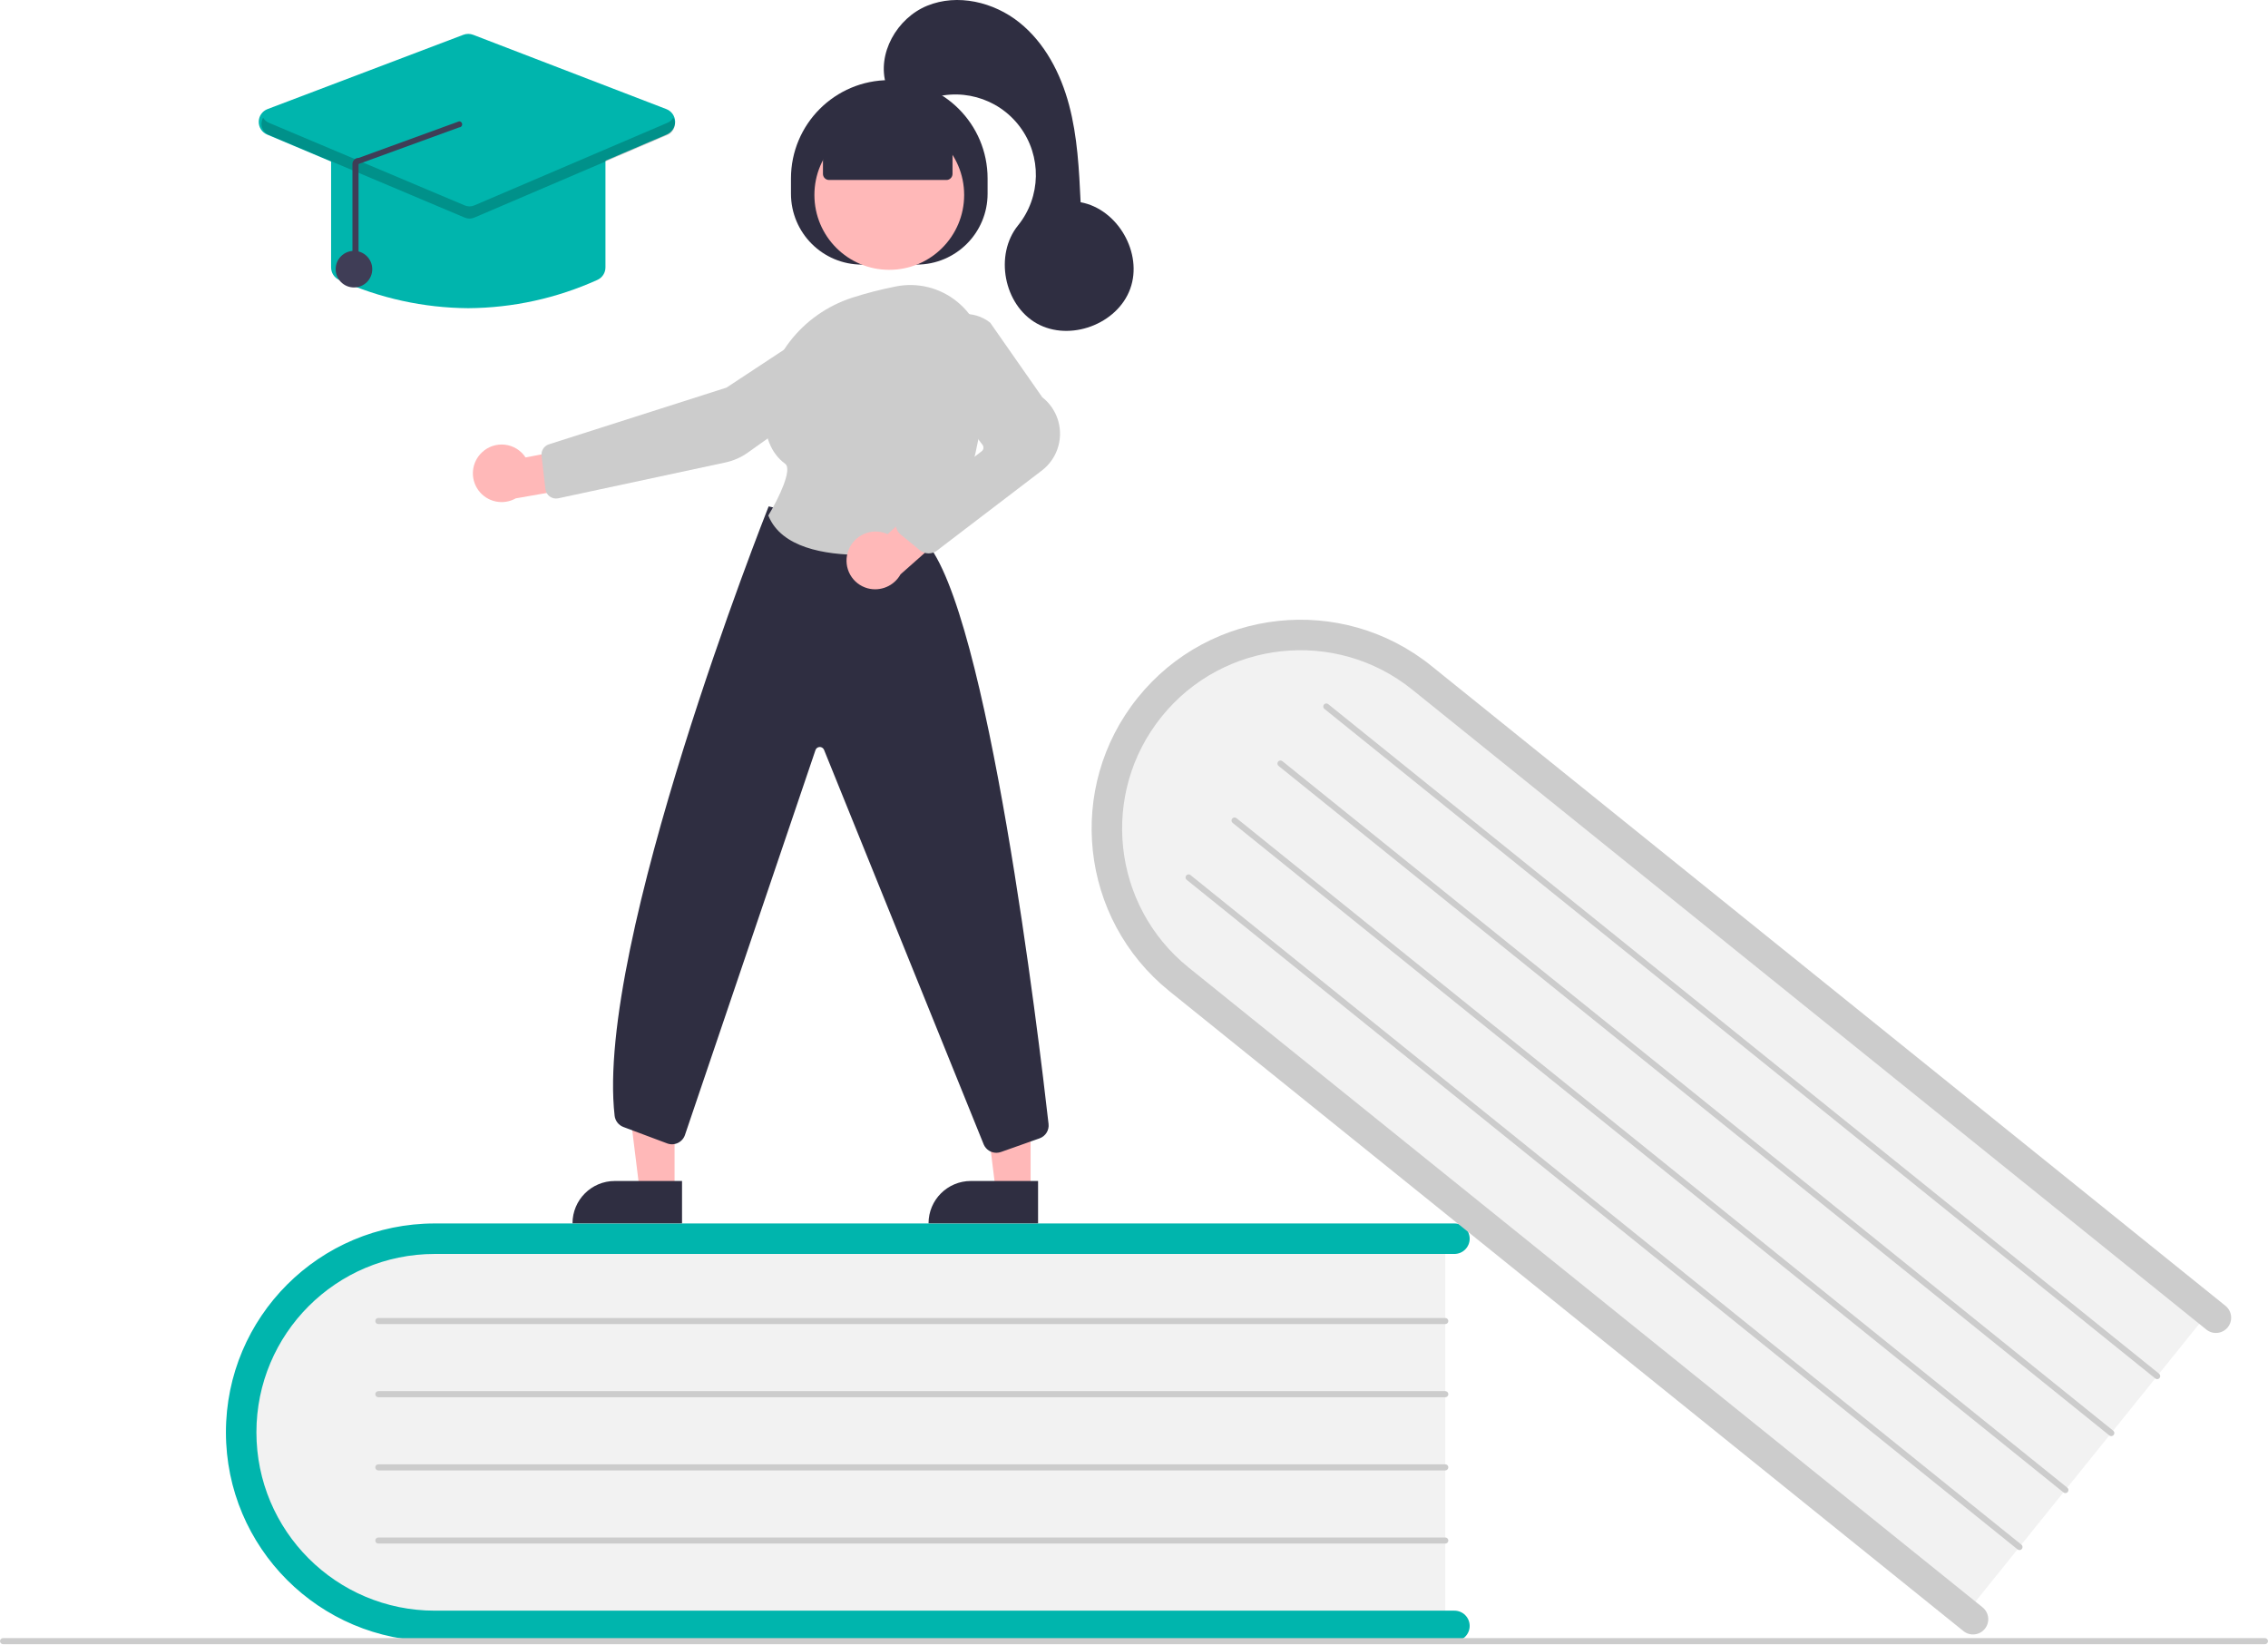
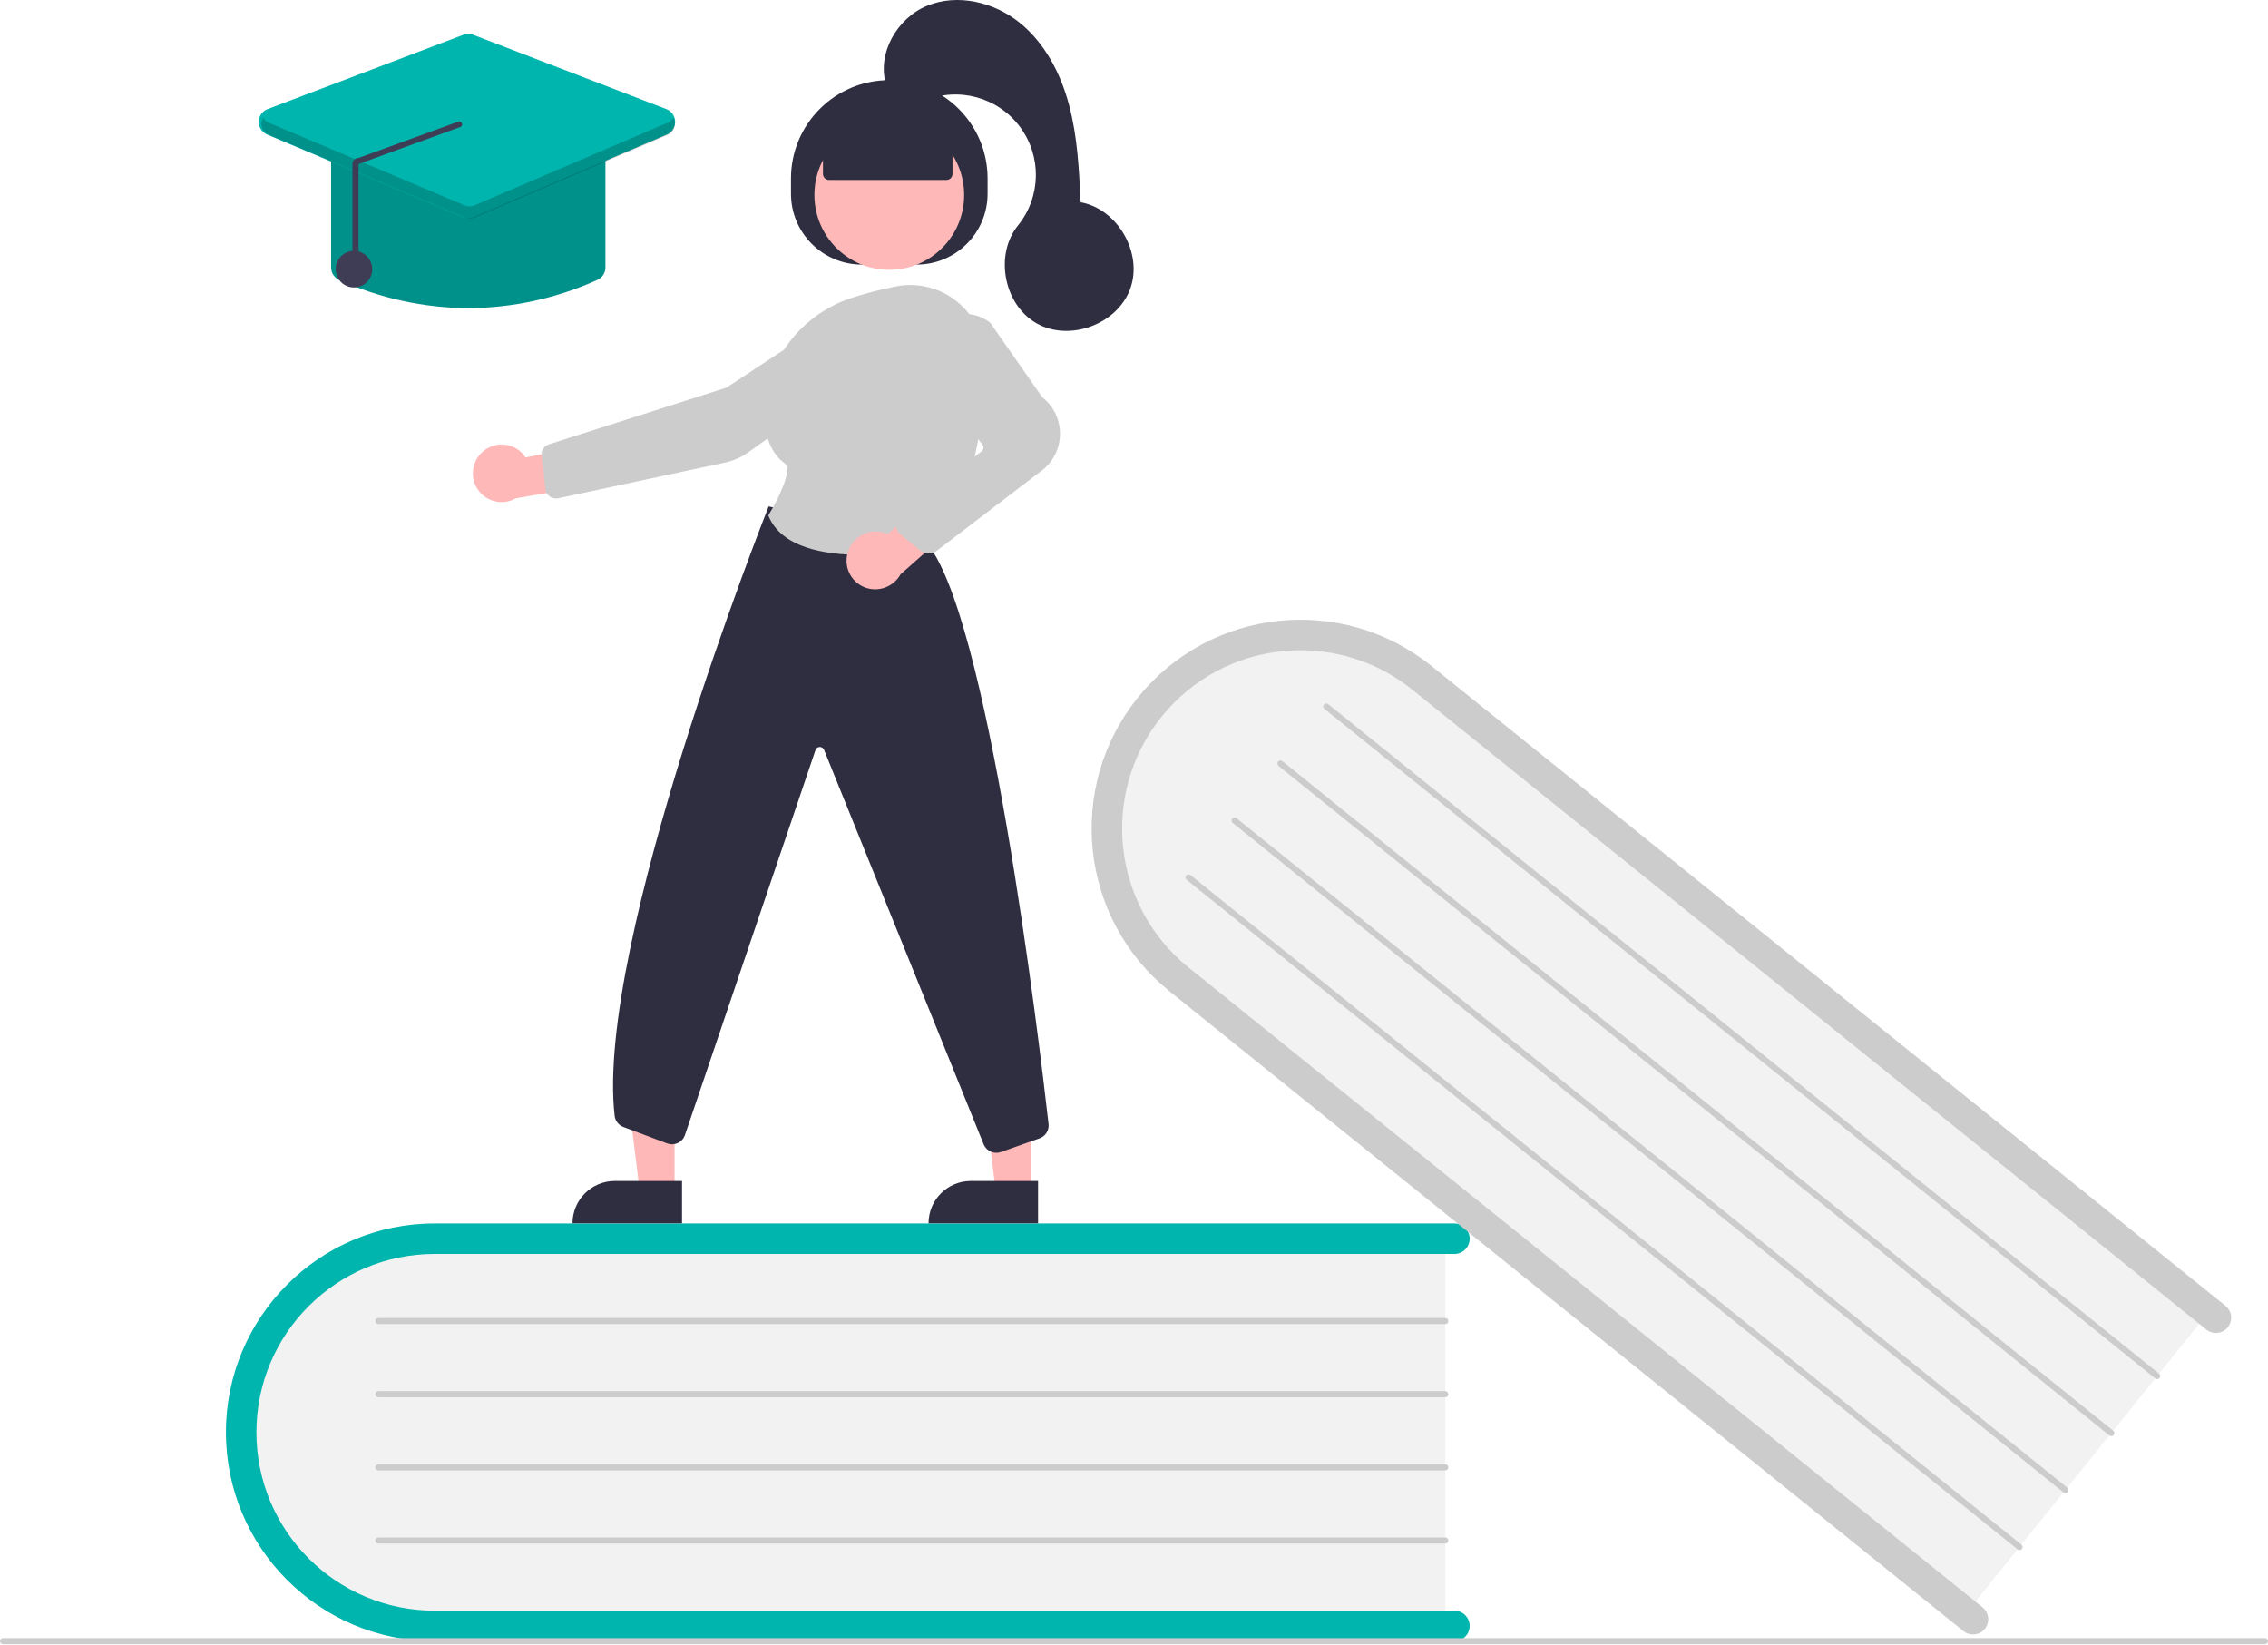
<svg xmlns="http://www.w3.org/2000/svg" id="b7798a4d-5163-44df-883c-b45df1683271" data-name="Layer 1" width="744" height="539.286" viewBox="0 0 744 539.286">
  <path d="M702.114,584.643v130H376.415c-37.109,0-67.301-29.16-67.301-65s30.192-65,67.301-65Z" transform="translate(-228 -180.357)" fill="#f2f2f2" />
  <path d="M710.114,713.643a5.002,5.002,0,0,1-5,5h-334.5a68.5,68.5,0,1,1,0-137h334.5a5,5,0,0,1,0,10h-334.5a58.5,58.5,0,1,0,0,117h334.5A5.002,5.002,0,0,1,710.114,713.643Z" transform="translate(-228 -180.357)" fill="#00b5ad" />
  <path d="M702.114,614.643h-350a1,1,0,1,1,0-2h350a1,1,0,0,1,0,2Z" transform="translate(-228 -180.357)" fill="#ccc" />
  <path d="M702.114,638.643h-350a1,1,0,1,1,0-2h350a1,1,0,0,1,0,2Z" transform="translate(-228 -180.357)" fill="#ccc" />
  <path d="M702.114,662.643h-350a1,1,0,1,1,0-2h350a1,1,0,0,1,0,2Z" transform="translate(-228 -180.357)" fill="#ccc" />
  <path d="M702.114,686.643h-350a1,1,0,1,1,0-2h350a1,1,0,0,1,0,2Z" transform="translate(-228 -180.357)" fill="#ccc" />
  <path d="M953.832,609.114,872.267,710.342,618.652,505.992c-28.896-23.283-34.111-64.932-11.624-92.84s64.292-31.671,93.189-8.388Z" transform="translate(-228 -180.357)" fill="#f2f2f2" />
  <path d="M879.124,714.583a5.002,5.002,0,0,1-7.031.756L611.625,505.467a68.5,68.5,0,0,1,85.957-106.679L958.05,608.66a5,5,0,1,1-6.274,7.787L691.307,406.575a58.5,58.5,0,1,0-73.408,91.106L878.367,707.553A5.002,5.002,0,0,1,879.124,714.583Z" transform="translate(-228 -180.357)" fill="#ccc" />
  <path d="M935.009,632.474,662.471,412.877a1,1,0,1,1,1.255-1.557L936.264,630.917a1,1,0,1,1-1.255,1.557Z" transform="translate(-228 -180.357)" fill="#ccc" />
  <path d="M919.951,651.163,647.413,431.565a1,1,0,0,1,1.255-1.557L921.206,649.605a1,1,0,1,1-1.255,1.557Z" transform="translate(-228 -180.357)" fill="#ccc" />
  <path d="M904.893,669.851,632.355,450.254a1,1,0,0,1,1.255-1.557L906.148,668.294a1,1,0,1,1-1.255,1.557Z" transform="translate(-228 -180.357)" fill="#ccc" />
  <path d="M889.835,688.539,617.297,468.942a1,1,0,1,1,1.255-1.557L891.089,686.982a1,1,0,1,1-1.255,1.557Z" transform="translate(-228 -180.357)" fill="#ccc" />
  <path d="M971,719.643H229a1,1,0,0,1,0-2H971a1,1,0,0,1,0,2Z" transform="translate(-228 -180.357)" fill="#ccc" />
  <polygon points="338.081 390.622 326.649 390.621 321.212 346.525 338.085 346.527 338.081 390.622" fill="#ffb8b8" />
  <path d="M318.482,387.355h22.048a0,0,0,0,1,0,0v13.882a0,0,0,0,1,0,0H304.6a0,0,0,0,1,0,0v0A13.882,13.882,0,0,1,318.482,387.355Z" fill="#2f2e41" />
  <polygon points="221.286 390.622 209.854 390.621 204.417 346.525 221.29 346.527 221.286 390.622" fill="#ffb8b8" />
  <path d="M201.688,387.355h22.048a0,0,0,0,1,0,0v13.882a0,0,0,0,1,0,0H187.806a0,0,0,0,1,0,0v0A13.882,13.882,0,0,1,201.688,387.355Z" fill="#2f2e41" />
  <path d="M487.471,243.89v-5a32.25,32.25,0,0,1,32.25-32.25h0a32.25,32.25,0,0,1,32.25,32.25v5a23.25,23.25,0,0,1-23.25,23.25h-18A23.25,23.25,0,0,1,487.471,243.89Z" transform="translate(-228 -180.357)" fill="#2f2e41" />
  <circle cx="291.721" cy="63.942" r="24.561" fill="#ffb8b8" />
  <path d="M634.488,376.475" transform="translate(-228 -180.357)" fill="#ffb8b8" />
  <path d="M386.125,328.713A9.377,9.377,0,0,1,400.405,330.39l21.055-3.983,5.541,12.205-29.812,5.207a9.428,9.428,0,0,1-11.064-15.106Z" transform="translate(-228 -180.357)" fill="#ffb8b8" />
  <path d="M500.573,284.328l.275.417L466.322,307.49l-58.258,18.603a3.508,3.508,0,0,0-2.412,3.738l1.271,10.947a3.501,3.501,0,0,0,4.21,3.018l54.83-11.753a19.806,19.806,0,0,0,7.371-3.245L512.122,301.201a10.02,10.02,0,0,0,4.158-8.947,9.975,9.975,0,0,0-15.433-7.508Z" transform="translate(-228 -180.357)" fill="#ccc" />
  <path d="M554.853,558.466a4.518,4.518,0,0,1-4.138-2.701l-52.41-129.501a1.5,1.5,0,0,0-2.809.158L452.739,552.495a4.501,4.501,0,0,1-5.882,2.891l-14.338-5.377a4.489,4.489,0,0,1-2.897-3.705c-6.45-56.192,49.8-198.03,50.369-199.456l.157-.395,51.277,11.343.107.116c20.458,22.318,37.273,163.082,40.437,191.074a4.479,4.479,0,0,1-2.971,4.747l-12.656,4.476A4.457,4.457,0,0,1,554.853,558.466Z" transform="translate(-228 -180.357)" fill="#2f2e41" />
  <path d="M510.673,362.363c-12.424,0-26.274-2.477-30.538-12.701l-.098-.235.133-.218c3.365-5.521,7.813-14.94,5.422-16.709-4.709-3.482-6.994-9.21-6.792-17.025.44-16.966,12-32.029,28.766-37.482h0A127.642,127.642,0,0,1,521.829,274.321a24.281,24.281,0,0,1,20.133,4.972,24.526,24.526,0,0,1,9.096,18.871c.176,18.131-2.615,43.383-16.912,60.72a4.448,4.448,0,0,1-2.633,1.531A122.223,122.223,0,0,1,510.673,362.363Z" transform="translate(-228 -180.357)" fill="#ccc" />
  <path d="M506.051,361.684a9.556,9.556,0,0,1,11.678-6.664,9.407,9.407,0,0,1,1.448.536l15.987-14.549,11.118,7.49-22.862,20.231a9.539,9.539,0,0,1-10.813,4.587A9.394,9.394,0,0,1,506.051,361.684Z" transform="translate(-228 -180.357)" fill="#ffb8b8" />
  <path d="M532.632,361.869a4.488,4.488,0,0,1-2.845-1.015l-6.304-5.152a4.5,4.5,0,0,1,.109-7.055l26.442-20.28a1.503,1.503,0,0,0,.283-2.095L533.996,304.696a13.285,13.285,0,0,1,.887-17.114h0a13.248,13.248,0,0,1,17.888-1.431l.103.109,17.042,24.402a15.193,15.193,0,0,1-.36,24.186l-34.246,26.139A4.507,4.507,0,0,1,532.632,361.869Z" transform="translate(-228 -180.357)" fill="#ccc" />
  <path d="M497.965,237.39V225.204l21.756-9.5,20.744,9.5v12.186a2,2,0,0,1-2,2h-38.5A2,2,0,0,1,497.965,237.39Z" transform="translate(-228 -180.357)" fill="#2f2e41" />
  <path d="M518.722,208.257c-3.199-10.239,3.519-21.972,13.451-26.025s21.813-1.22,30.194,5.476,13.58,16.724,16.335,27.091,3.278,21.177,3.787,31.891c12.202,2.241,20.503,16.714,16.276,28.378s-19.873,17.459-30.678,11.362-13.935-22.485-6.136-32.134a26.374,26.374,0,0,0-30.688-40.91C525.248,215.902,517.702,209.368,518.722,208.257Z" transform="translate(-228 -180.357)" fill="#2f2e41" />
-   <path d="M381.614,281.44a104.449,104.449,0,0,1-42.348-9.275,4.473,4.473,0,0,1-2.652-4.104V231.643a4.505,4.505,0,0,1,4.5-4.5h81a4.505,4.505,0,0,1,4.5,4.5v36.418a4.473,4.473,0,0,1-2.652,4.104h0A104.449,104.449,0,0,1,381.614,281.44Z" transform="translate(-228 -180.357)" fill="#00b5ad" />
+   <path d="M381.614,281.44a104.449,104.449,0,0,1-42.348-9.275,4.473,4.473,0,0,1-2.652-4.104V231.643a4.505,4.505,0,0,1,4.5-4.5h81a4.505,4.505,0,0,1,4.5,4.5v36.418a4.473,4.473,0,0,1-2.652,4.104h0A104.449,104.449,0,0,1,381.614,281.44Z" transform="translate(-228 -180.357)" fill="#00918b" />
  <path d="M381.603,251.937a4.505,4.505,0,0,1-1.749-.352l-64.232-27.1a4.5,4.5,0,0,1,.153-8.353L380.008,191.765a4.484,4.484,0,0,1,3.211.007l63.372,24.368a4.5,4.5,0,0,1,.154,8.338L383.373,251.577A4.507,4.507,0,0,1,381.603,251.937Z" transform="translate(-228 -180.357)" fill="#00b5ad" />
  <circle cx="116.114" cy="88.286" r="6" fill="#3f3d56" />
  <path d="M446.965,220.631,383.592,247.73a4,4,0,0,1-3.127.008l-64.232-27.099a3.925,3.925,0,0,1-1.913-1.681,3.997,3.997,0,0,0,1.913,5.681l64.232,27.099a4,4,0,0,0,3.127-.008l63.373-27.099a3.997,3.997,0,0,0,1.895-5.673A3.927,3.927,0,0,1,446.965,220.631Z" transform="translate(-228 -180.357)" opacity="0.2" />
  <path d="M344.618,268.62a1,1,0,0,0,1-1V234.158l32.981-12.015a1,1,0,0,0,.03-2l-32.981,12.015a1.962,1.962,0,0,0-1.433.575,1.986,1.986,0,0,0-.596,1.425v33.461A1,1,0,0,0,344.618,268.62Z" transform="translate(-228 -180.357)" fill="#3f3d56" />
</svg>
